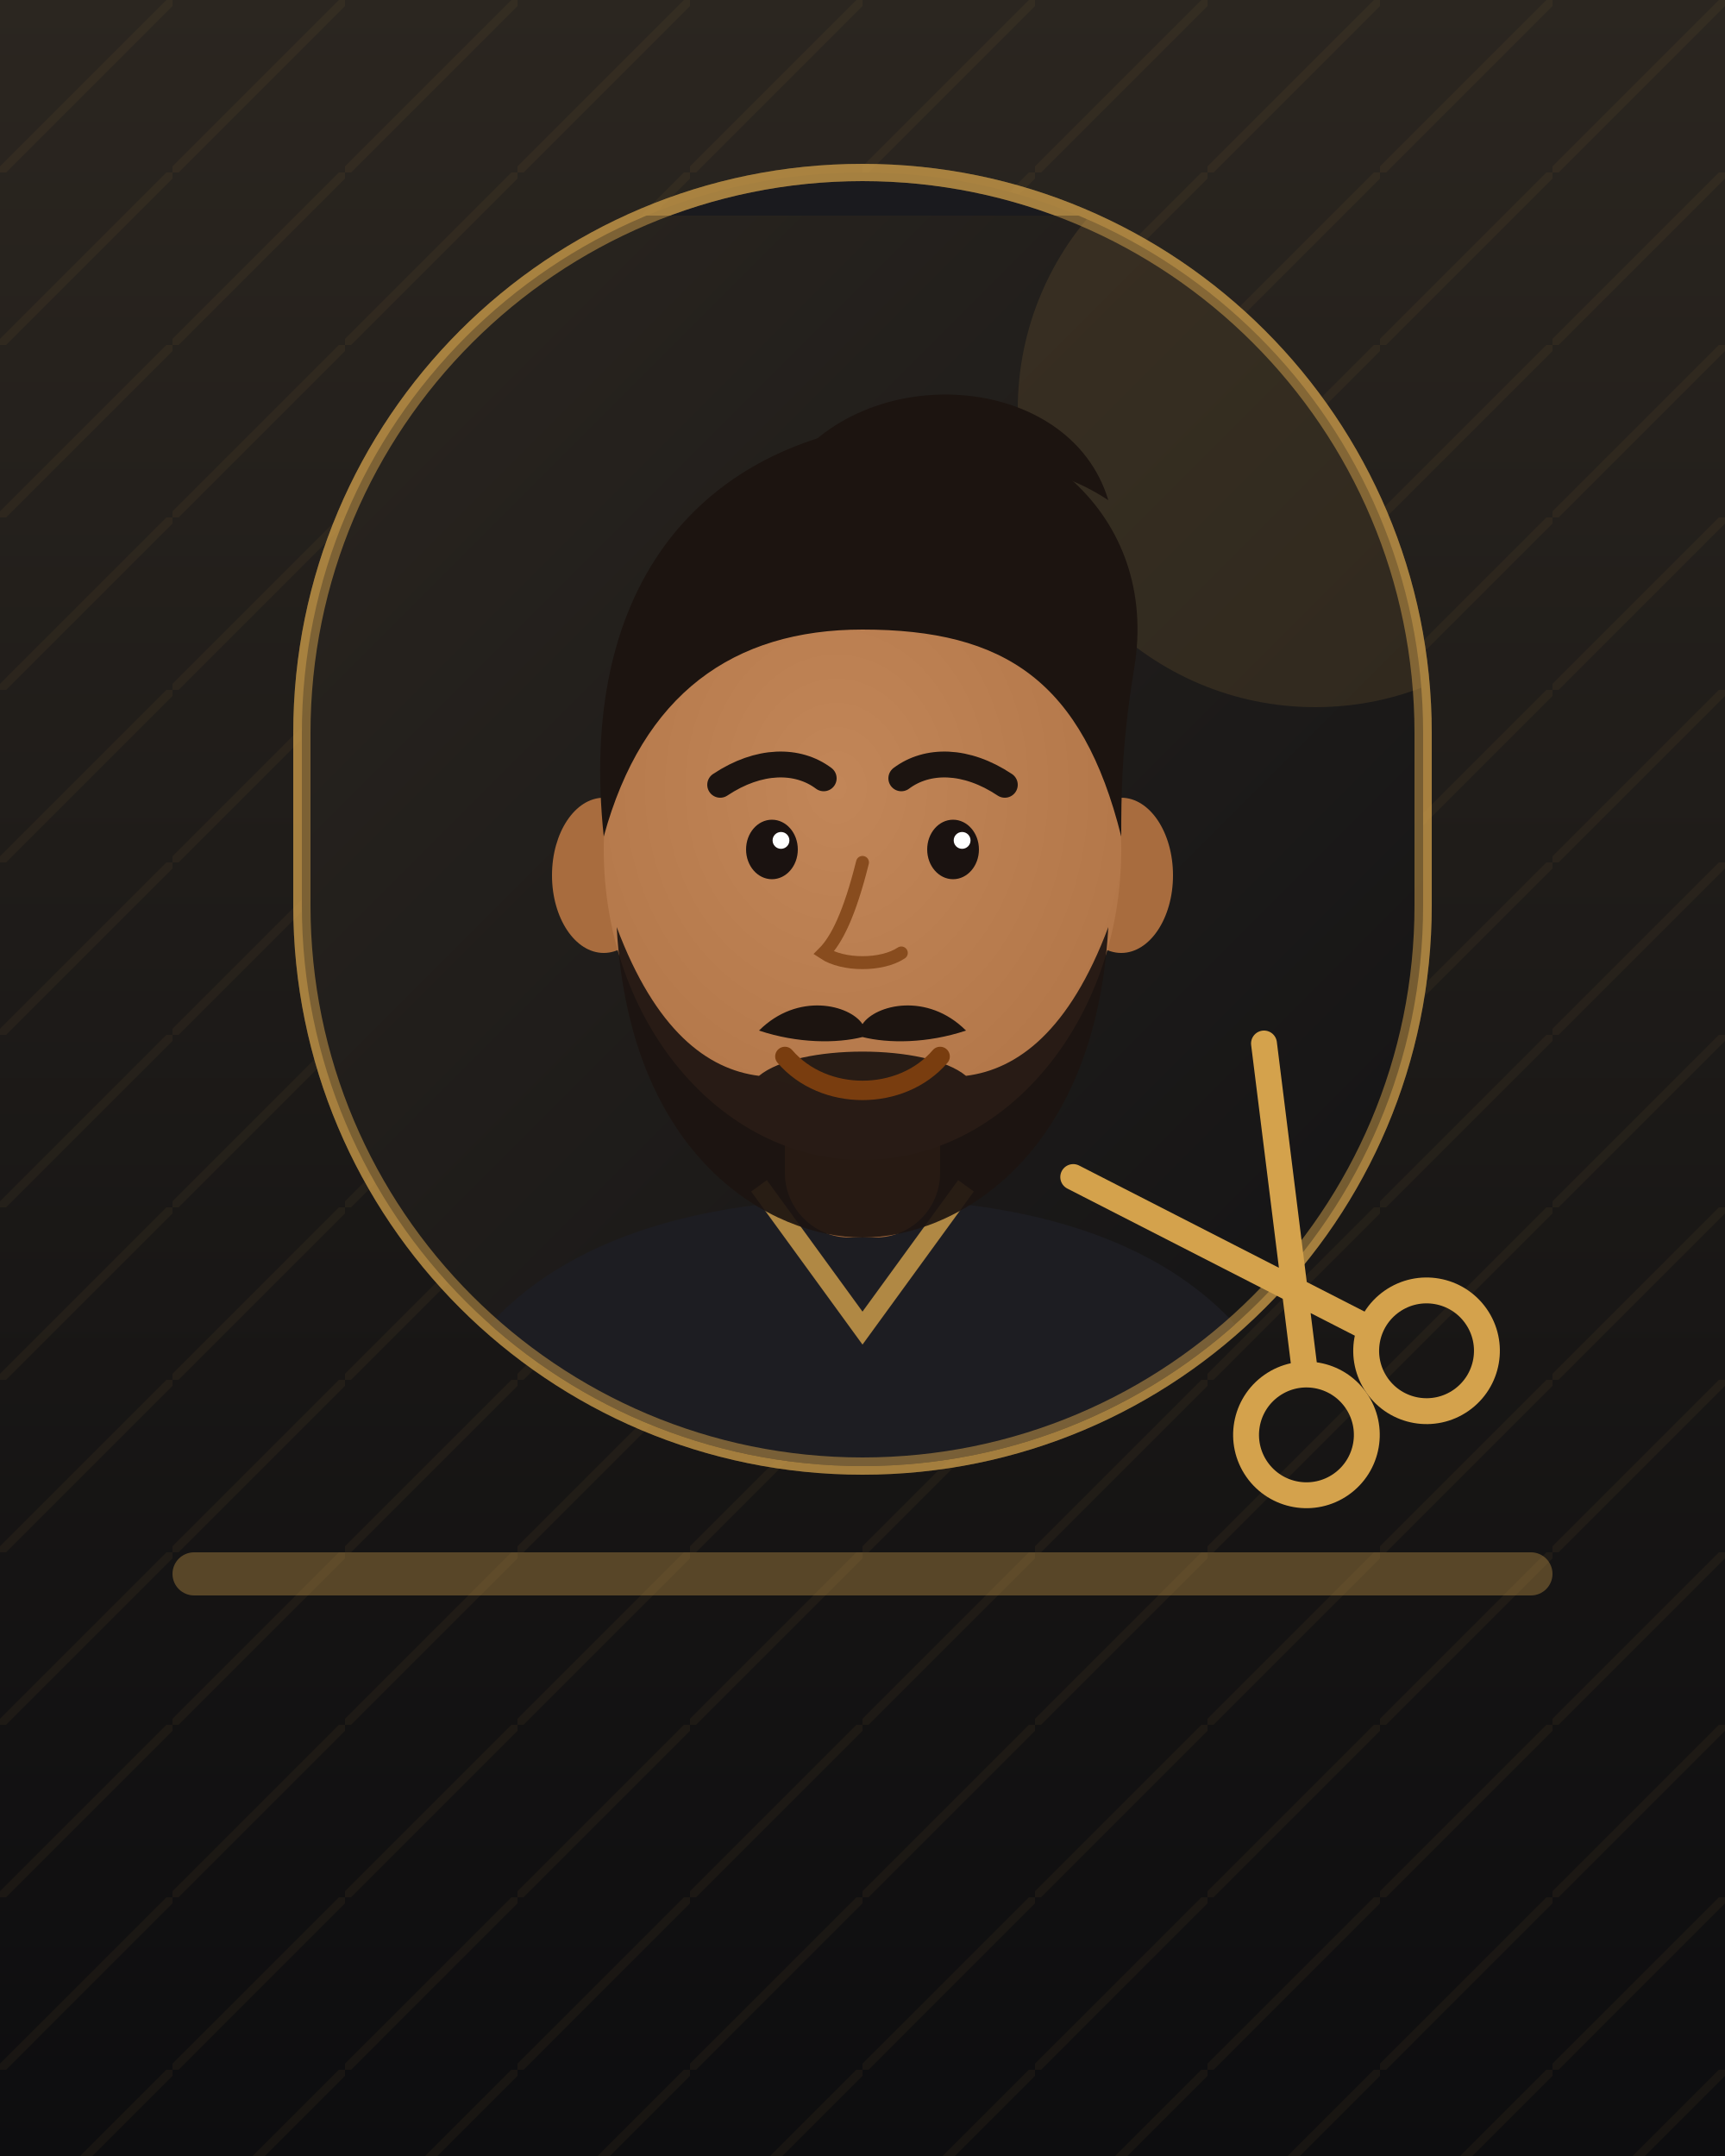
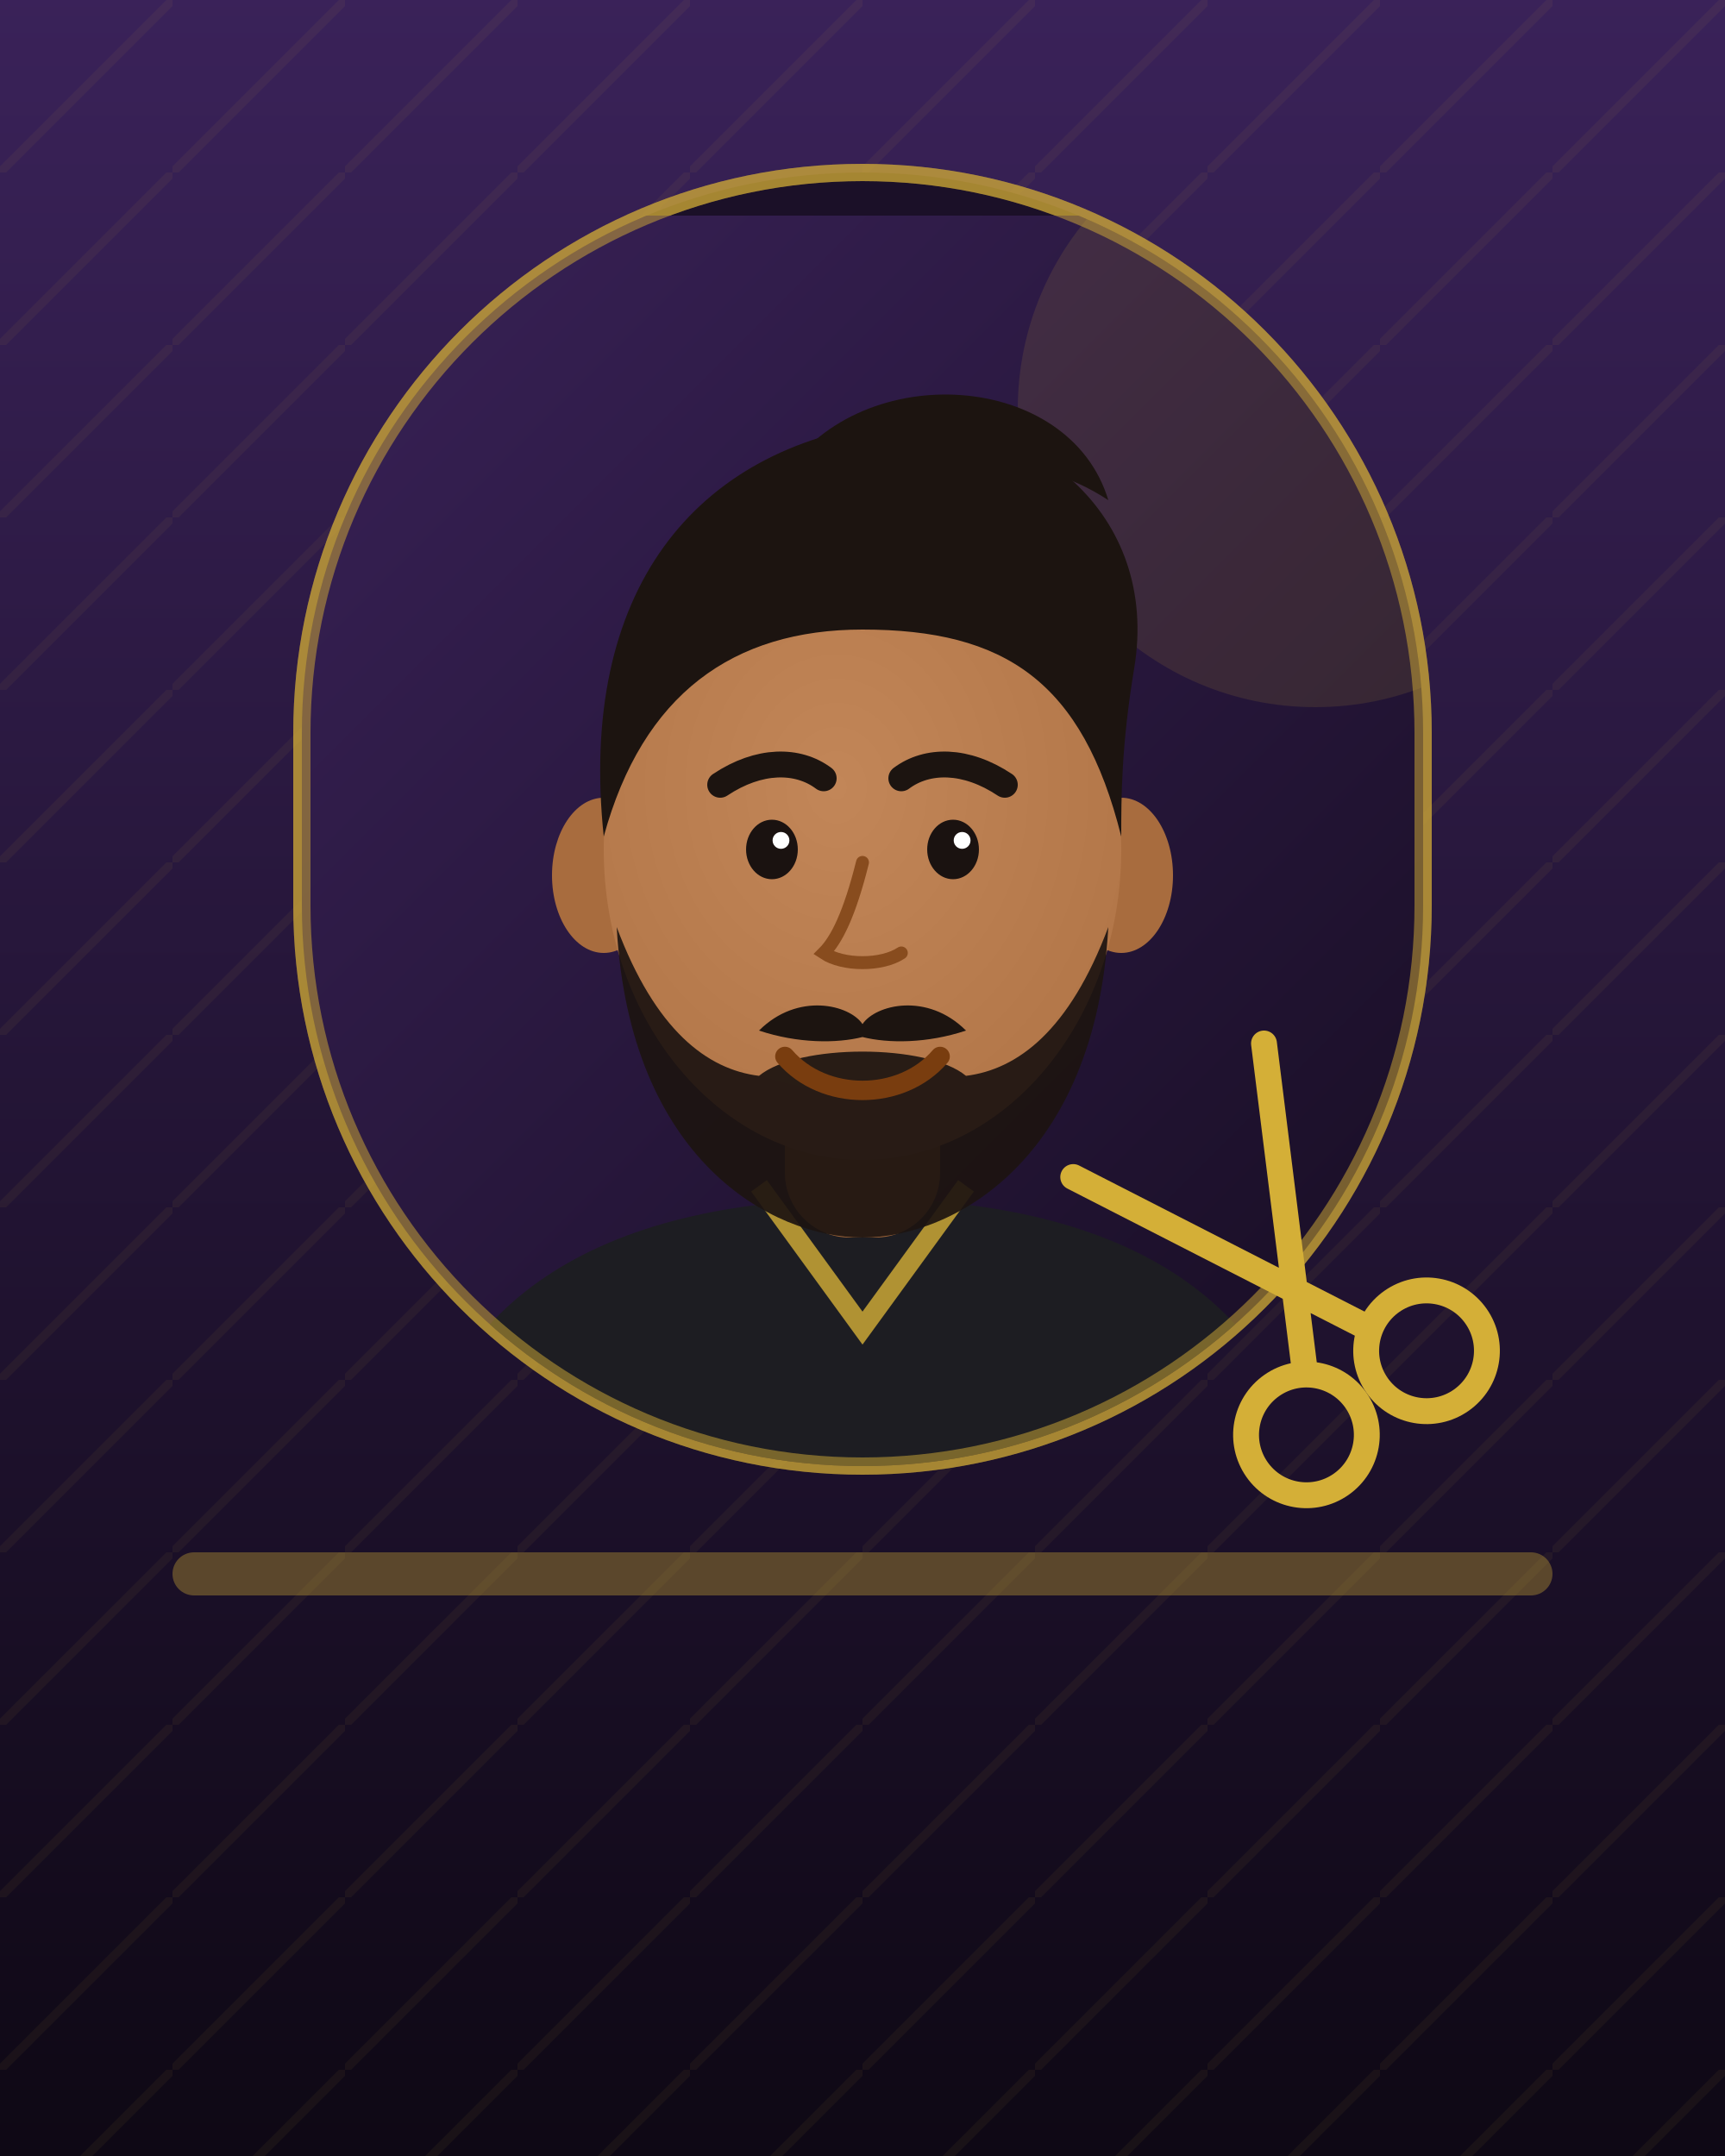
<svg xmlns="http://www.w3.org/2000/svg" viewBox="0 0 400 500" role="img">
  <defs>
    <linearGradient id="h" x1="0" y1="0" x2="0" y2="1">
-       <stop offset="0" stop-color="#2b2620" />
-       <stop offset="1" stop-color="#0d0d0f" />
+       <stop offset="0" stop-color="#3a2259" />
+       <stop offset="1" stop-color="#0e0814" />
    </linearGradient>
    <pattern id="tile" width="40" height="40" patternUnits="userSpaceOnUse">
-       <path d="M0 40 L40 0" stroke="#d4a24c" stroke-opacity=".06" stroke-width="2" />
+       <path d="M0 40 L40 0" stroke="#d4af37" stroke-opacity=".06" stroke-width="2" />
    </pattern>
    <clipPath id="arch">
      <rect x="70" y="40" width="260" height="300" rx="130" />
    </clipPath>
  </defs>
  <rect width="400" height="500" fill="url(#h)" />
  <rect width="400" height="500" fill="url(#tile)" />
-   <rect x="70" y="40" width="260" height="300" rx="130" fill="#1a1a1e" stroke="#d4a24c" stroke-opacity=".5" stroke-width="4" />
+   <rect x="70" y="40" width="260" height="300" rx="130" fill="#1b1028" stroke="#d4af37" stroke-opacity=".5" stroke-width="4" />
  <g clip-path="url(#arch)">
    <g transform="translate(50 50) scale(1.5)">
      <defs>
-         <linearGradient id="bgnlzg3g" x1="0" y1="0" x2="1" y2="1">
-           <stop offset="0" stop-color="#2b2620" />
-           <stop offset="1" stop-color="#121214" />
+         <linearGradient id="bgm3xh52" x1="0" y1="0" x2="1" y2="1">
+           <stop offset="0" stop-color="#3a2259" />
+           <stop offset="1" stop-color="#150c1f" />
        </linearGradient>
-         <radialGradient id="sknlzg3g" cx=".45" cy=".4" r=".7">
+         <radialGradient id="skm3xh52" cx=".45" cy=".4" r=".7">
          <stop offset="0" stop-color="#c28658" />
          <stop offset="1" stop-color="#b07446" />
        </radialGradient>
      </defs>
-       <rect width="200" height="200" fill="url(#bgnlzg3g)" />
-       <circle cx="170" cy="30" r="46" fill="#d4a24c" opacity=".12" />
+       <rect width="200" height="200" fill="url(#bgm3xh52)" />
+       <circle cx="170" cy="30" r="46" fill="#d4af37" opacity=".12" />
      <path d="M30 200 C34 166 62 152 100 152 C138 152 166 166 170 200Z" fill="#1d1d22" />
-       <path d="M84 150 L100 172 L116 150" fill="none" stroke="#d4a24c" stroke-width="3" opacity=".8" />
+       <path d="M84 150 L100 172 L116 150" fill="none" stroke="#d4af37" stroke-width="3" opacity=".8" />
      <rect x="88" y="128" width="24" height="30" rx="10" fill="#a26638" />
      <ellipse cx="60" cy="102" rx="8" ry="12" fill="#a86c3e" />
      <ellipse cx="140" cy="102" rx="8" ry="12" fill="#a86c3e" />
-       <ellipse cx="100" cy="98" rx="40" ry="48" fill="url(#sknlzg3g)" />
+       <ellipse cx="100" cy="98" rx="40" ry="48" fill="url(#skm3xh52)" />
      <path d="M62 110 C64 146 86 158 100 158 C114 158 136 146 138 110 C132 126 124 132 116 133 C110 128 90 128 84 133 C76 132 68 126 62 110Z" fill="#1c1410" opacity=".92" />
      <path d="M78 88 C84 84 90 84 94 87" stroke="#1c1410" stroke-width="4" stroke-linecap="round" fill="none" />
      <path d="M106 87 C110 84 116 84 122 88" stroke="#1c1410" stroke-width="4" stroke-linecap="round" fill="none" />
      <ellipse cx="86" cy="98" rx="4" ry="4.6" fill="#1a1210" />
      <ellipse cx="114" cy="98" rx="4" ry="4.6" fill="#1a1210" />
      <circle cx="87.4" cy="96.6" r="1.3" fill="#fff" />
      <circle cx="115.4" cy="96.6" r="1.3" fill="#fff" />
      <path d="M100 100 C98 108 96 112 94 114 C97 116 103 116 106 114" stroke="#884c1e" stroke-width="2" fill="none" stroke-linecap="round" />
      <path d="M84 126 C90 120 98 122 100 125 C102 122 110 120 116 126 C110 128 104 128 100 127 C96 128 90 128 84 126Z" fill="#1c1410" />
      <path d="M88 130 C94 137 106 137 112 130" stroke="#793d0f" stroke-width="3" fill="none" stroke-linecap="round" />
      <path d="M60 96 C56 58 74 36 104 32 C126 30 146 46 142 70 C140 82 140 90 140 96 C134 72 122 64 100 64 C80 64 66 74 60 96Z" fill="#1c1410" />
      <path d="M88 40 C100 22 132 24 138 44 C126 36 108 36 88 40Z" fill="#1c1410" />
    </g>
  </g>
-   <rect x="70" y="40" width="260" height="300" rx="130" fill="none" stroke="#d4a24c" stroke-opacity=".5" stroke-width="4" />
-   <g transform="translate(280 300) rotate(-35)" fill="none" stroke="#d4a24c" stroke-width="6" stroke-linecap="round">
+   <rect x="70" y="40" width="260" height="300" rx="130" fill="none" stroke="#d4af37" stroke-opacity=".5" stroke-width="4" />
+   <g transform="translate(280 300) rotate(-35)" fill="none" stroke="#d4af37" stroke-width="6" stroke-linecap="round">
    <circle cx="0" cy="40" r="14" />
    <circle cx="34" cy="40" r="14" />
    <path d="M8 28 L44 -40 M26 28 L-10 -40" />
  </g>
-   <rect x="40" y="360" width="320" height="10" rx="5" fill="#d4a24c" opacity=".35" />
+   <rect x="40" y="360" width="320" height="10" rx="5" fill="#d4af37" opacity=".35" />
</svg>
